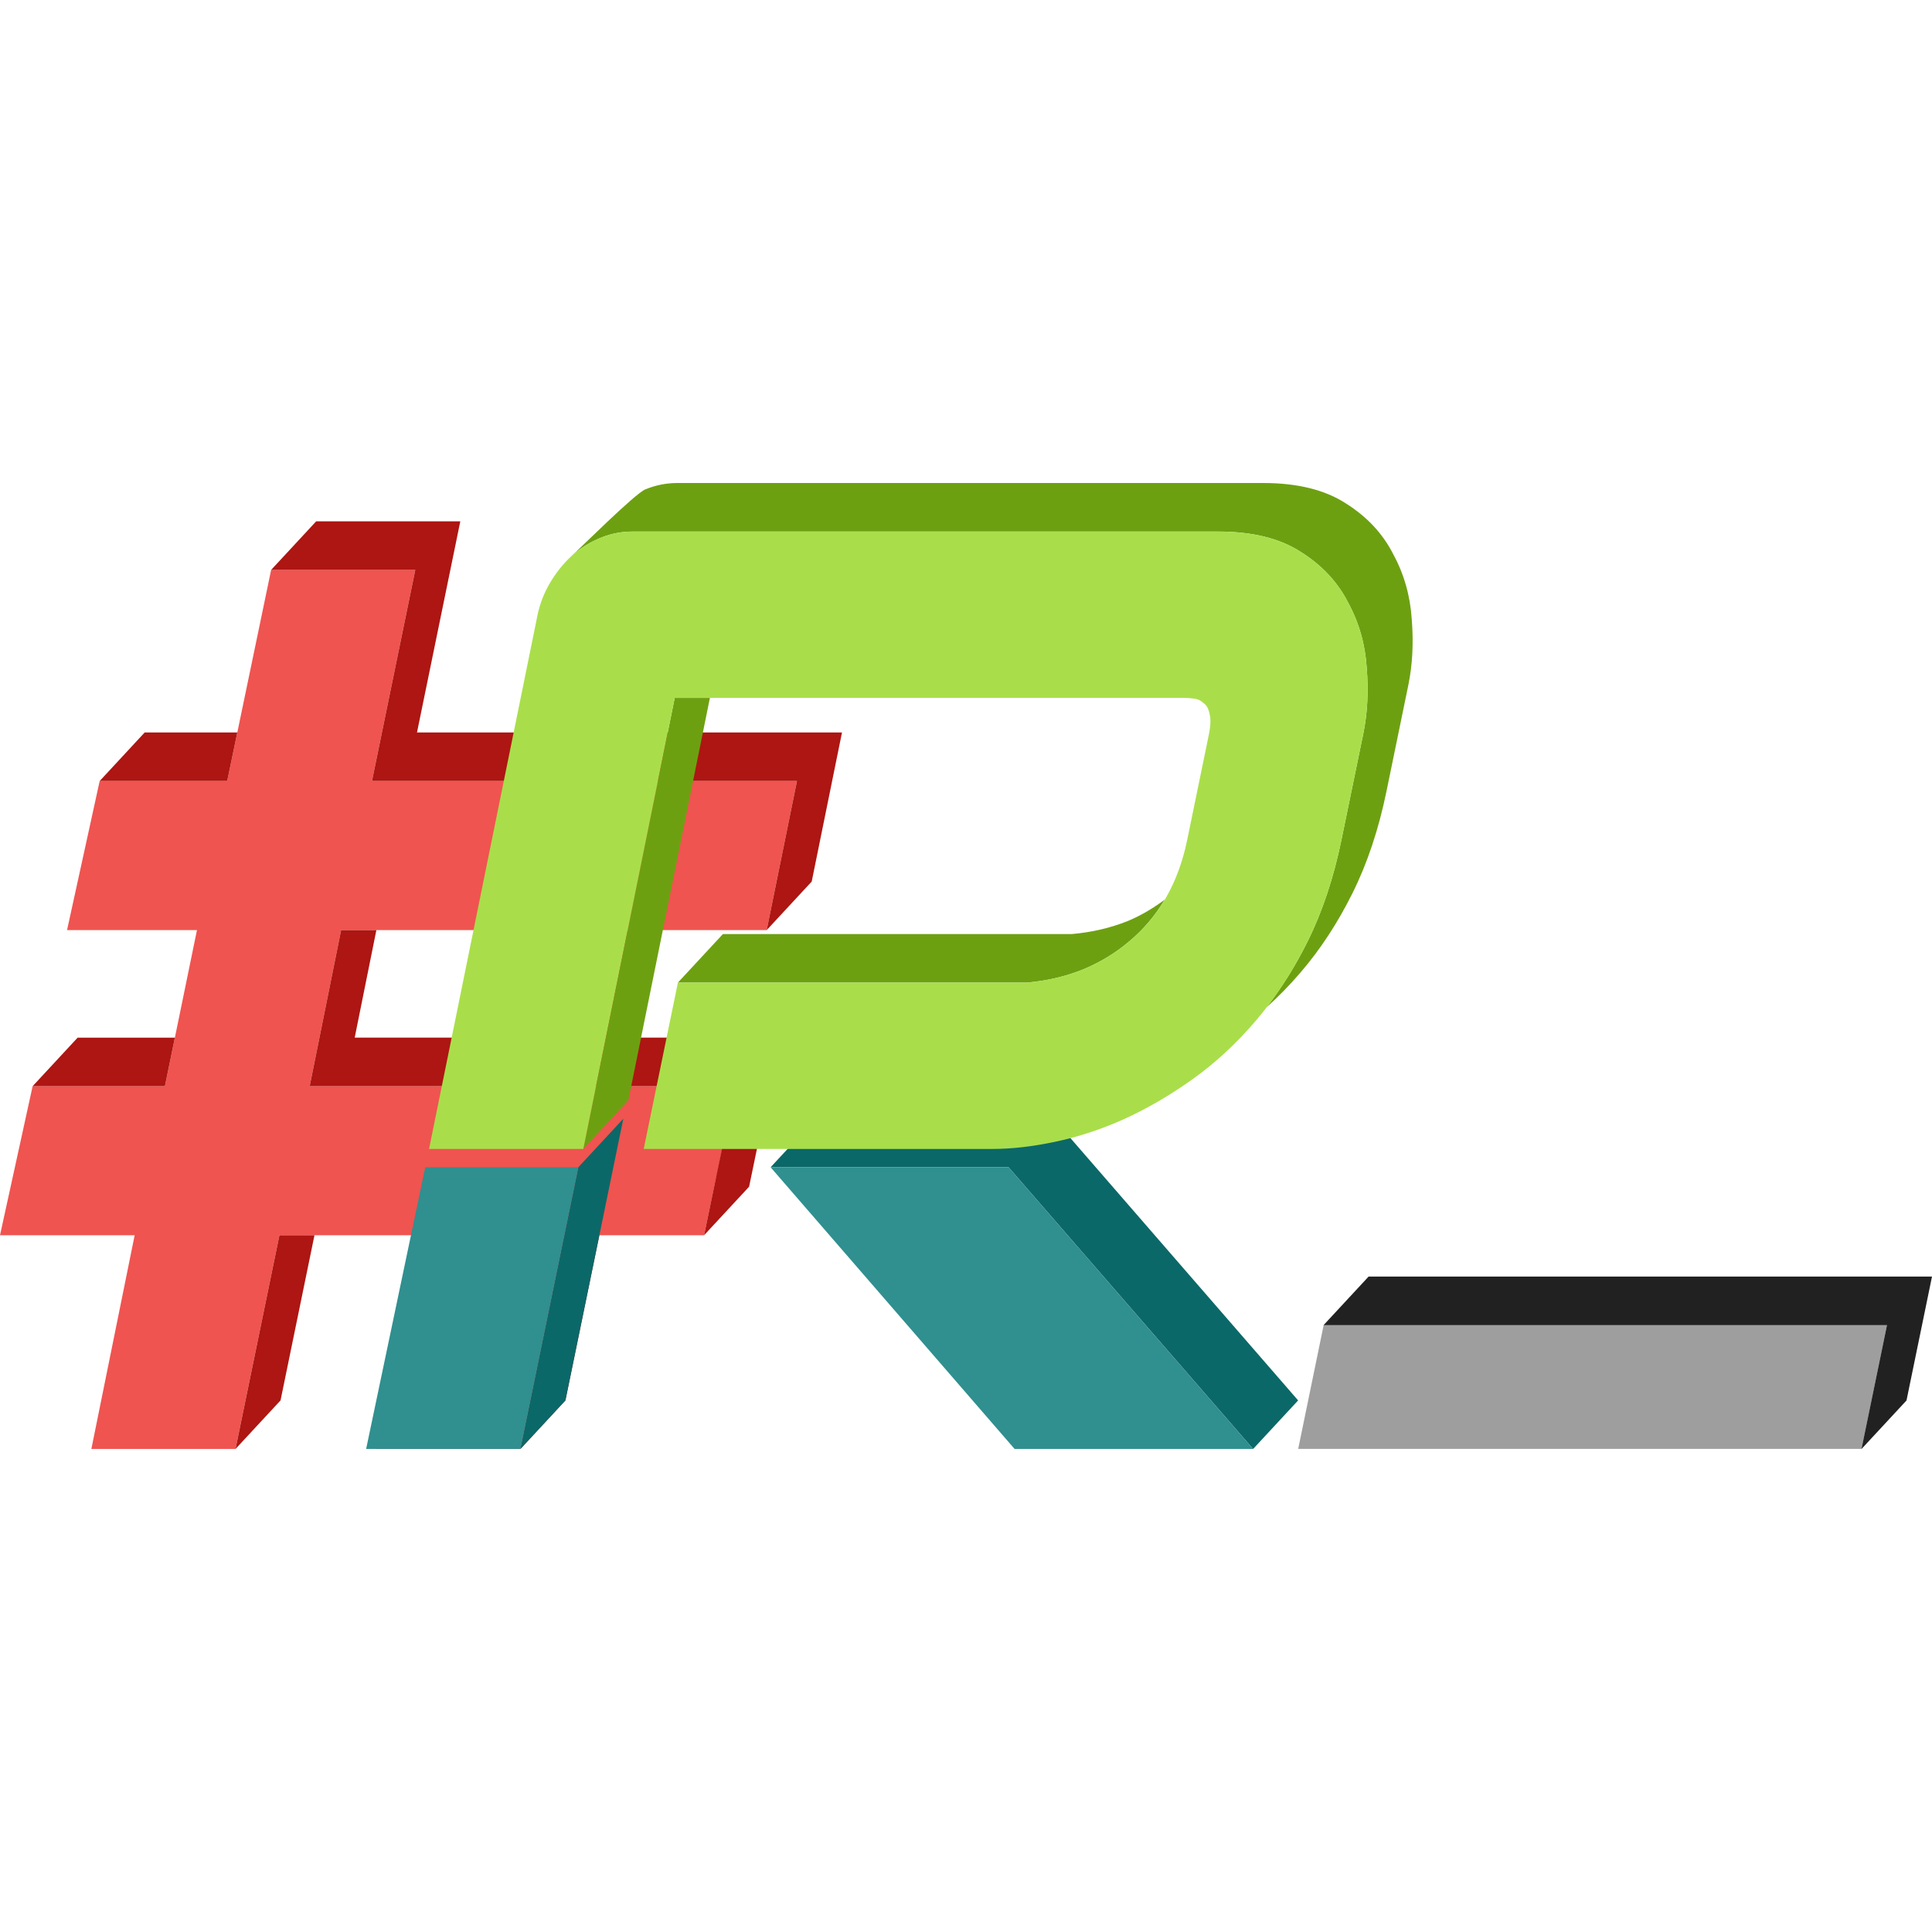
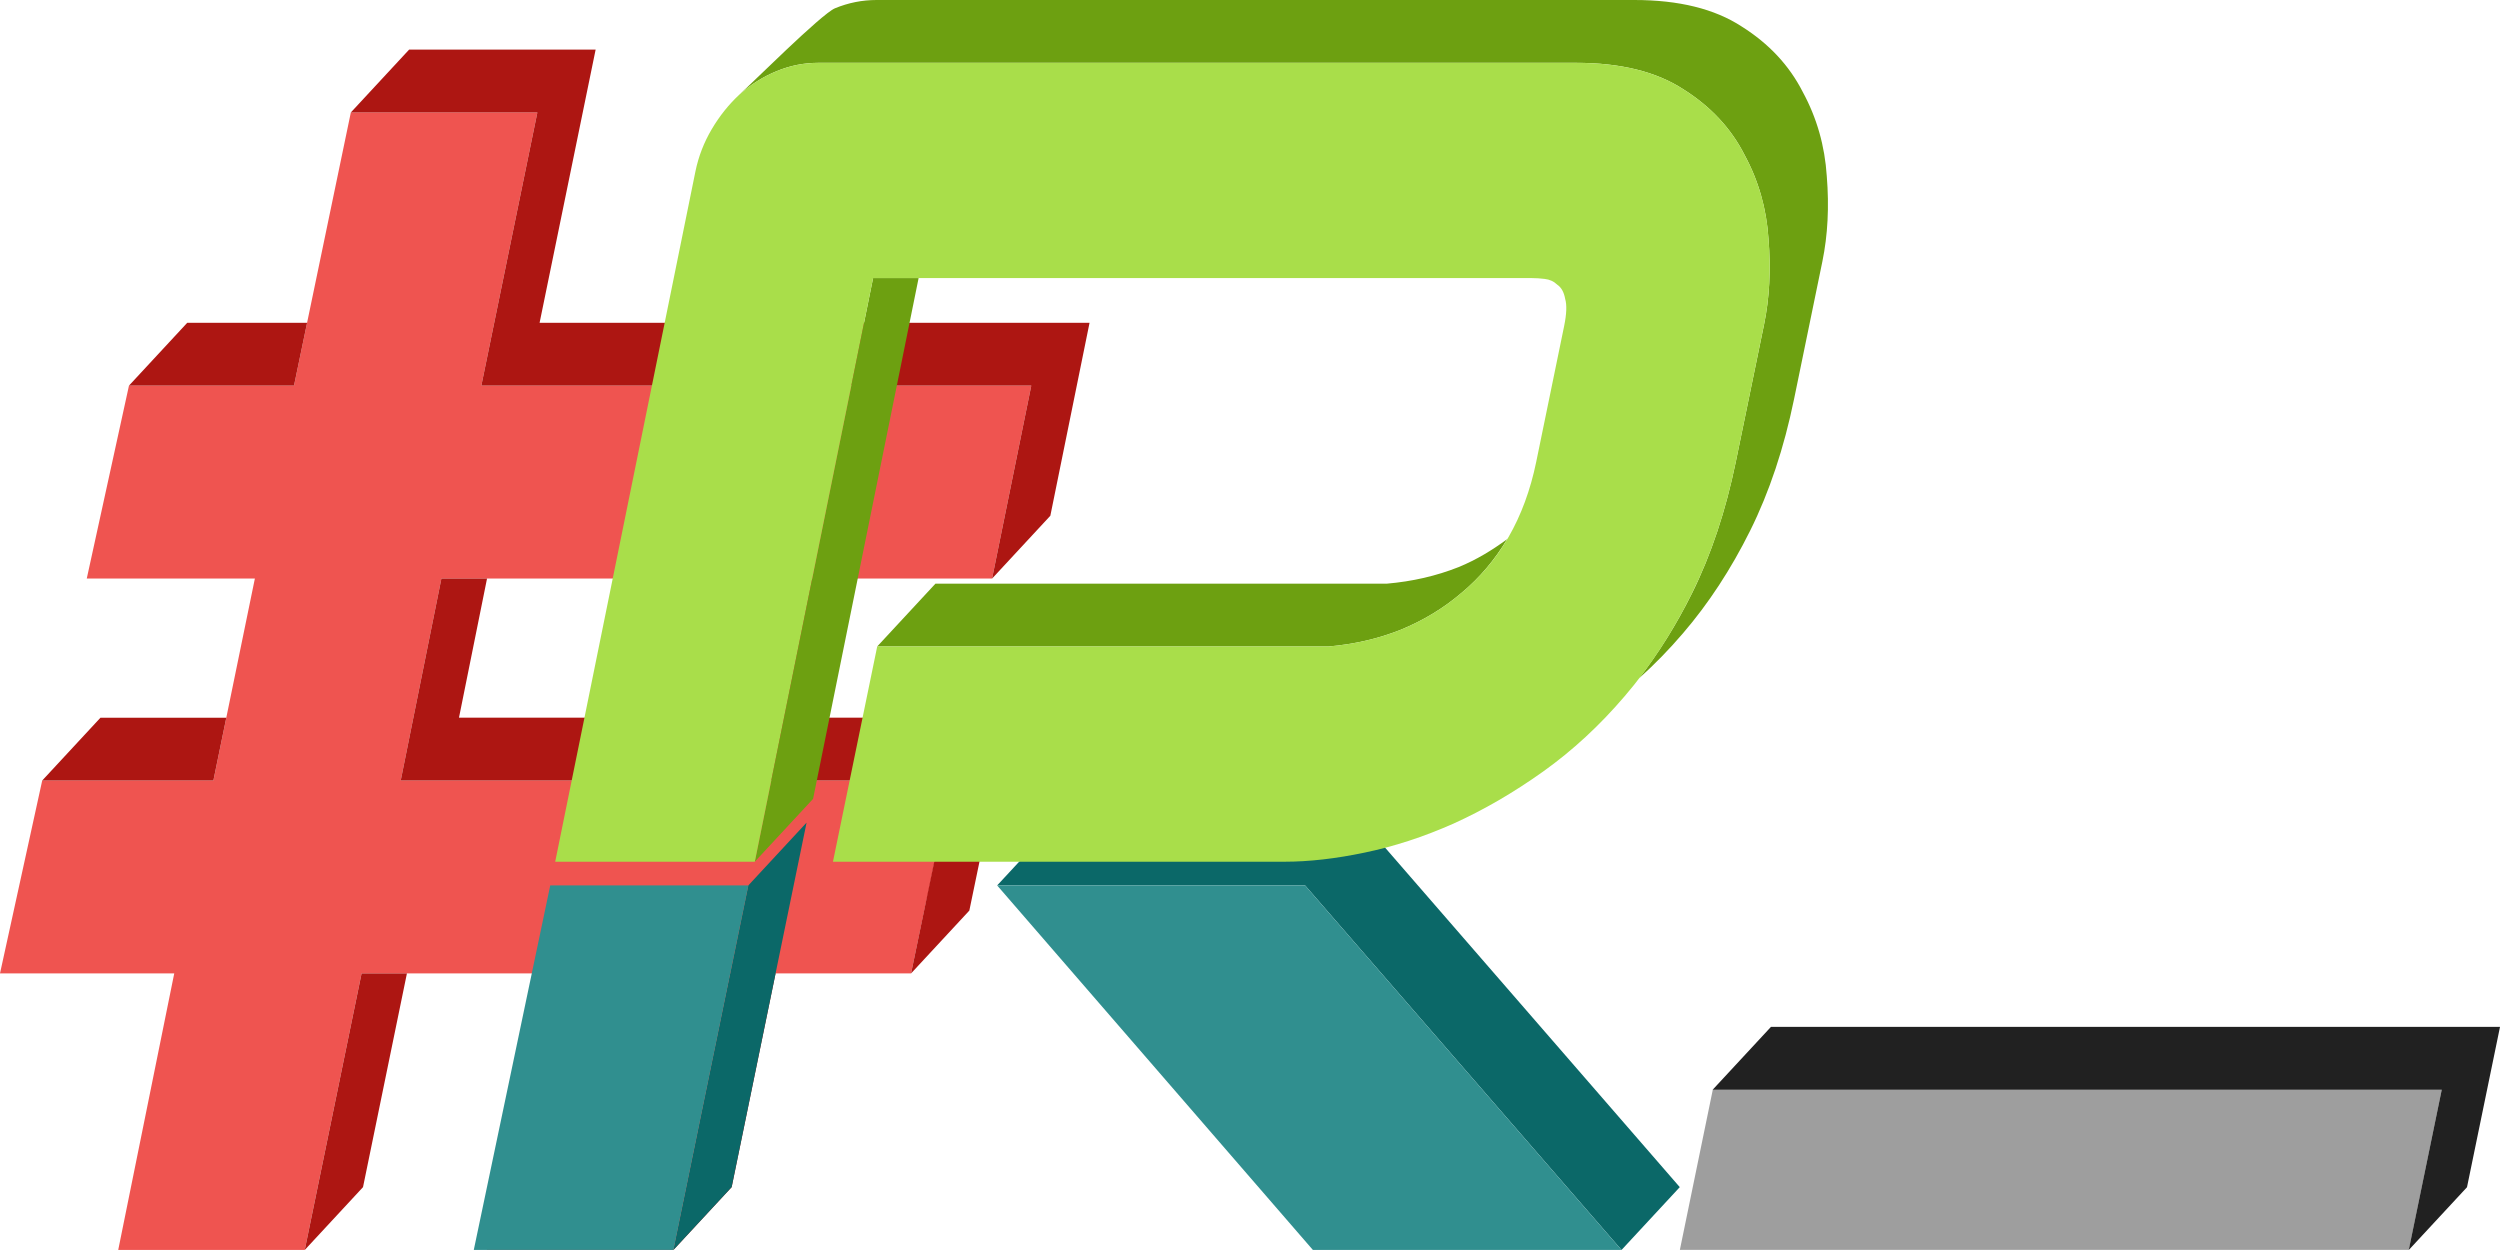
- <svg xmlns="http://www.w3.org/2000/svg" xmlns:ns1="https://launchpad.net/jessyink" xmlns:xlink="http://www.w3.org/1999/xlink" mlns="http://www.w3.org/2000/svg" width="1000mm" height="1000mm" viewBox="0 0 1000 1000" version="1.1" id="svg8">
+ <svg xmlns="http://www.w3.org/2000/svg" xmlns:ns1="https://launchpad.net/jessyink" xmlns:xlink="http://www.w3.org/1999/xlink" mlns="http://www.w3.org/2000/svg" width="1000mm" height="500mm" viewBox="0 0 1000 500" version="1.1" id="svg8">
  <defs id="defs2" />
-   <g id="layer1" transform="translate(-30.39539,963.0308)" ns1:transitionIn="name:pop;length:10000">
-     <g id="root" transform="matrix(44.03497,0,0,47.48617,-1308.065,-1968.541)">
-       <g id="g212">
-         <path id="root-fg" transform="matrix(0.04561244,0,0,0.04561244,30.3954,26.43945)" d="M 69.869,20.768 58.551,71.217 H 25.684 l -8.406,35.631 h 33.479 l -8.26,37.297 H 8.406 L 0,179.764 h 34.701 l -11.158,51.074 h 37.148 l 11.318,-51.074 c 12.004,0.002 24.012,3e-4 36.018,0 h 0.09 l -11.16,51.074 h 37.15 l 11.318,-51.074 h 36.016 c 7.965,-35.62 -2.733,13.182 7.965,-35.619 h -36.188 l 8.102,-37.297 h 36.254 l 7.807,-35.631 h -36.107 c -37.309,0 0,0 -37.309,0 H 95.859 L 107.018,20.768 Z M 87.906,106.848 h 36.254 0.01 l -8.258,37.297 -36.107,2.3e-4 c 2.7,-12.432 5.401,-24.865 8.102,-37.297 z" style="font-style:normal;font-variant:normal;font-weight:normal;font-stretch:normal;font-size:10.583px;line-height:1.25;font-family:Audiowide;-inkscape-font-specification:Audiowide;letter-spacing:0px;word-spacing:0px;fill:#ef5450;fill-opacity:1;stroke:none;stroke-width:7.828" />
-         <path style="font-style:normal;font-variant:normal;font-weight:normal;font-stretch:normal;font-size:10.583px;line-height:1.25;font-family:Audiowide;-inkscape-font-specification:Audiowide;letter-spacing:0px;word-spacing:0px;fill:#ad1612;fill-opacity:1;stroke:none;stroke-width:7.828" d="M 81.471,9.166 69.869,20.768 H 107.018 L 95.859,71.217 c 109.521,0 0,0 109.521,0 l -7.807,35.631 11.602,-11.602 7.807,-35.631 c -109.523,0 0,0 -109.523,0 L 118.619,9.166 Z M 37.285,59.615 25.684,71.217 H 58.551 L 61.156,59.615 Z m 50.621,47.232 -8.102,37.297 h 36.107 0.078 l 2.494,-11.602 H 91.406 l 5.586,-25.695 z m 73.414,0 -8.102,37.297 h 36.188 l -7.965,35.619 c 11.601,-11.601 1.8e-4,0.002 11.602,-11.6 l 7.965,-35.621 h -36.188 l 5.586,-25.695 z M 20.008,132.543 8.406,144.145 h 34.09 l 2.572,-11.602 z m 52.002,47.221 -11.318,51.074 11.602,-11.602 8.746,-39.473 z m 73.416,0 -11.318,51.074 11.602,-11.602 8.746,-39.473 z" transform="matrix(0.04561244,0,0,0.04561244,30.3954,26.43945)" id="root-bg" />
+   <g id="layer1" transform="translate(-30.39544,713.0309)" ns1:transitionIn="name:pop;length:10000">
+     <g id="g1">
+       <g id="root" transform="matrix(44.03497,0,0,47.48617,-1308.065,-1968.541)">
+         <g id="g212">
+           <path id="root-fg" transform="matrix(0.04561244,0,0,0.04561244,30.3954,26.43945)" d="M 69.869,20.768 58.551,71.217 H 25.684 l -8.406,35.631 h 33.479 l -8.26,37.297 H 8.406 L 0,179.764 h 34.701 l -11.158,51.074 h 37.148 l 11.318,-51.074 c 12.004,0.002 24.012,3e-4 36.018,0 h 0.09 l -11.16,51.074 h 37.15 l 11.318,-51.074 h 36.016 c 7.965,-35.62 -2.733,13.182 7.965,-35.619 h -36.188 l 8.102,-37.297 h 36.254 l 7.807,-35.631 h -36.107 c -37.309,0 0,0 -37.309,0 H 95.859 L 107.018,20.768 Z M 87.906,106.848 h 36.254 0.01 l -8.258,37.297 -36.107,2.3e-4 c 2.7,-12.432 5.401,-24.865 8.102,-37.297 z" style="font-style:normal;font-variant:normal;font-weight:normal;font-stretch:normal;font-size:10.583px;line-height:1.25;font-family:Audiowide;-inkscape-font-specification:Audiowide;letter-spacing:0px;word-spacing:0px;fill:#ef5450;fill-opacity:1;stroke:none;stroke-width:7.828" />
+           <path style="font-style:normal;font-variant:normal;font-weight:normal;font-stretch:normal;font-size:10.583px;line-height:1.25;font-family:Audiowide;-inkscape-font-specification:Audiowide;letter-spacing:0px;word-spacing:0px;fill:#ad1612;fill-opacity:1;stroke:none;stroke-width:7.828" d="M 81.471,9.166 69.869,20.768 H 107.018 L 95.859,71.217 c 109.521,0 0,0 109.521,0 l -7.807,35.631 11.602,-11.602 7.807,-35.631 c -109.523,0 0,0 -109.523,0 L 118.619,9.166 Z M 37.285,59.615 25.684,71.217 H 58.551 L 61.156,59.615 Z m 50.621,47.232 -8.102,37.297 h 36.107 0.078 l 2.494,-11.602 H 91.406 l 5.586,-25.695 z m 73.414,0 -8.102,37.297 h 36.188 l -7.965,35.619 c 11.601,-11.601 1.8e-4,0.002 11.602,-11.6 l 7.965,-35.621 h -36.188 l 5.586,-25.695 z M 20.008,132.543 8.406,144.145 h 34.09 l 2.572,-11.602 z m 52.002,47.221 -11.318,51.074 11.602,-11.602 8.746,-39.473 z m 73.416,0 -11.318,51.074 11.602,-11.602 8.746,-39.473 z" transform="matrix(0.04561244,0,0,0.04561244,30.3954,26.43945)" id="root-bg" />
+         </g>
      </g>
+       <path id="letter-r-1-bg" d="m 329.725,-358.86 -29.969,145.812 23.302,-25.128 29.969,-145.812 z" style="font-style:normal;font-variant:normal;font-weight:normal;font-stretch:normal;font-size:10.583px;line-height:1.25;font-family:Audiowide;-inkscape-font-specification:Audiowide;letter-spacing:0px;word-spacing:0px;fill:#0b6868;fill-opacity:1;stroke:none;stroke-width:16.327" />
+       <path id="letter-r-1-fg" d="m 250.49,-358.86 -30.584,145.812 h 79.85 l 29.969,-145.812 z" style="font-style:normal;font-variant:normal;font-weight:normal;font-stretch:normal;font-size:10.583px;line-height:1.25;font-family:Audiowide;-inkscape-font-specification:Audiowide;letter-spacing:0px;word-spacing:0px;fill:#308f8f;fill-opacity:1;stroke:none;stroke-width:16.327" />
+       <path style="font-style:normal;font-variant:normal;font-weight:normal;font-stretch:normal;font-size:10.583px;line-height:1.25;font-family:Audiowide;-inkscape-font-specification:Audiowide;letter-spacing:0px;word-spacing:0px;fill:#0b6868;fill-opacity:1;stroke:none;stroke-width:16.327" d="m 452.561,-383.988 -23.302,25.128 h 123.177 l 126.567,145.812 23.302,-25.128 -126.567,-145.812 z" id="letter-r-2-bg" />
+       <path id="letter-r-2-fg" d="m 429.259,-358.86 126.294,145.812 H 679.003 L 552.436,-358.86 Z" style="font-style:normal;font-variant:normal;font-weight:normal;font-stretch:normal;font-size:10.583px;line-height:1.25;font-family:Audiowide;-inkscape-font-specification:Audiowide;letter-spacing:0px;word-spacing:0px;fill:#308f8f;fill-opacity:1;stroke:none;stroke-width:16.327" />
+       <path style="font-style:normal;font-variant:normal;font-weight:normal;font-stretch:normal;font-size:10.583px;line-height:1.25;font-family:Audiowide;-inkscape-font-specification:Audiowide;letter-spacing:0px;word-spacing:0px;fill:#6da011;fill-opacity:1;stroke:none;stroke-width:16.327" d="m 381.022,-713.031 c -5.732,0 -11.267,1.105 -16.634,3.313 -5.367,2.208 -33.614,30.43 -38.116,34.404 4.502,-3.974 9.447,-7.068 14.814,-9.276 5.367,-2.208 10.902,-3.313 16.634,-3.313 h 303.083 c 17.81,0 32.132,3.536 42.963,10.601 10.876,6.844 19.021,15.562 24.417,26.159 5.646,10.376 8.846,21.624 9.626,33.766 0.984,12.142 0.405,23.513 -1.775,34.109 l -11.31,54.968 c -4.04,19.648 -9.887,37.208 -17.567,52.661 -6.197,12.468 -13.261,23.744 -21.117,33.913 6.116,-5.494 11.98,-11.464 17.545,-17.987 10.23,-11.921 19.194,-25.601 26.875,-41.054 7.681,-15.453 13.528,-33.013 17.567,-52.661 l 11.31,-54.968 c 2.179,-10.597 2.759,-21.967 1.775,-34.109 -0.779,-12.142 -3.979,-23.39 -9.626,-33.766 -5.396,-10.597 -13.541,-19.315 -24.417,-26.159 -10.831,-7.065 -25.152,-10.601 -42.963,-10.601 z m -1.388,111.236 -47.309,233.441 23.302,-25.128 42.212,-208.313 z m 253.635,104.414 c -5.946,4.39 -12.302,8.27 -19.433,11.19 -8.915,3.532 -18.482,5.742 -28.695,6.626 H 404.574 l -23.302,25.128 h 180.566 c 10.213,-0.883 19.78,-3.093 28.695,-6.626 9.165,-3.753 17.346,-8.714 24.553,-14.895 7.179,-5.987 13.223,-13.157 18.182,-21.423 z" id="letter-d-bg" />
+       <path id="letter-d-fg" style="font-style:normal;font-variant:normal;font-weight:normal;font-stretch:normal;font-size:10.583px;line-height:1.25;font-family:Audiowide;-inkscape-font-specification:Audiowide;letter-spacing:0px;word-spacing:0px;fill:#a9de4a;fill-opacity:1;stroke:none;stroke-width:16.327" d="m 724.724,-528.282 c -4.04,19.648 -9.899,37.198 -17.58,52.652 -7.681,15.453 -16.636,29.141 -26.866,41.062 -9.98,11.7 -20.848,21.745 -32.604,30.134 -11.756,8.389 -23.728,15.343 -35.918,20.862 -11.939,5.298 -23.788,9.162 -35.547,11.59 -11.554,2.428 -22.244,3.642 -32.071,3.642 H 421.001 363.578 l 17.7,-86.097 h 180.561 c 10.213,-0.883 19.777,-3.09 28.691,-6.623 9.165,-3.753 17.351,-8.72 24.559,-14.901 7.412,-6.181 13.641,-13.577 18.687,-22.187 5.091,-8.83 8.794,-18.875 11.108,-30.134 l 11.165,-54.308 c 0.998,-4.857 1.133,-8.499 0.405,-10.928 -0.476,-2.649 -1.525,-4.525 -3.142,-5.629 -1.366,-1.324 -3.049,-2.097 -5.051,-2.318 -1.797,-0.223 -3.514,-0.332 -5.152,-0.332 h -263.472 l -47.322,233.458 h -79.84 l 56.104,-276.175 c 1.225,-5.961 3.406,-11.59 6.543,-16.888 3.136,-5.298 6.853,-9.934 11.15,-13.908 4.502,-3.974 9.436,-7.065 14.803,-9.272 5.367,-2.208 10.917,-3.312 16.649,-3.312 h 303.085 c 17.81,0 32.131,3.532 42.962,10.597 10.876,6.844 19.012,15.564 24.408,26.16 5.646,10.376 8.859,21.635 9.638,33.777 0.984,12.142 0.388,23.511 -1.792,34.108 z" />
+       <g id="underscore" transform="matrix(44.03497,0,0,47.48617,-1312.336,-1968.539)">
+         <g transform="matrix(1,0,-0.2216947,1,10.85059,-10.03302)" id="underscore-fg-transform" style="font-style:normal;font-weight:normal;font-size:11.866px;line-height:1.25;font-family:sans-serif;letter-spacing:0px;word-spacing:0px;fill:#9e9e9e;fill-opacity:1;stroke:none;stroke-width:0.297" aria-label="#_">
+           <path id="underscore-fg" style="font-style:normal;font-variant:normal;font-weight:normal;font-stretch:normal;font-family:Audiowide;-inkscape-font-specification:Audiowide;fill:#9e9e9e;fill-opacity:1;stroke-width:0.297" d="m 51.943,47.001 h -6.622 v -1.35 h 6.622 z" />
+         </g>
+         <g transform="matrix(1,0,-0.2216947,1,11.3795,-10.56193)" id="underscore-bg-transform" style="font-style:normal;font-weight:normal;font-size:11.866px;line-height:1.25;font-family:sans-serif;letter-spacing:0px;word-spacing:0px;fill:#212121;fill-opacity:1;stroke:none;stroke-width:0.297" aria-label="#_">
+           <path style="font-style:normal;font-variant:normal;font-weight:normal;font-stretch:normal;font-family:Audiowide;-inkscape-font-specification:Audiowide;fill:#212121;fill-opacity:1;stroke-width:1.121" d="m 11.105,61.59 -2,2 H 34.135 l -1.133,5.104 2,-2 1.133,-5.104 z" transform="matrix(0.2645833,0,0.05865671,0.2645833,38.76945,29.35564)" id="underscore-bg" />
+         </g>
+       </g>
+       <g id="root-3" transform="matrix(44.03497,0,0,47.48617,-1160.608,-1968.541)" />
    </g>
-     <path id="letter-r-1-bg" d="m 329.725,-358.86 -29.969,145.812 23.302,-25.128 29.969,-145.812 z" style="font-style:normal;font-variant:normal;font-weight:normal;font-stretch:normal;font-size:10.583px;line-height:1.25;font-family:Audiowide;-inkscape-font-specification:Audiowide;letter-spacing:0px;word-spacing:0px;fill:#0b6868;fill-opacity:1;stroke:none;stroke-width:16.327" />
-     <path id="letter-r-1-fg" d="m 250.49,-358.86 -30.584,145.812 h 79.85 l 29.969,-145.812 z" style="font-style:normal;font-variant:normal;font-weight:normal;font-stretch:normal;font-size:10.583px;line-height:1.25;font-family:Audiowide;-inkscape-font-specification:Audiowide;letter-spacing:0px;word-spacing:0px;fill:#308f8f;fill-opacity:1;stroke:none;stroke-width:16.327" />
-     <path style="font-style:normal;font-variant:normal;font-weight:normal;font-stretch:normal;font-size:10.583px;line-height:1.25;font-family:Audiowide;-inkscape-font-specification:Audiowide;letter-spacing:0px;word-spacing:0px;fill:#0b6868;fill-opacity:1;stroke:none;stroke-width:16.327" d="m 452.561,-383.988 -23.302,25.128 h 123.177 l 126.567,145.812 23.302,-25.128 -126.567,-145.812 z" id="letter-r-2-bg" />
-     <path id="letter-r-2-fg" d="m 429.259,-358.86 126.294,145.812 H 679.003 L 552.436,-358.86 Z" style="font-style:normal;font-variant:normal;font-weight:normal;font-stretch:normal;font-size:10.583px;line-height:1.25;font-family:Audiowide;-inkscape-font-specification:Audiowide;letter-spacing:0px;word-spacing:0px;fill:#308f8f;fill-opacity:1;stroke:none;stroke-width:16.327" />
-     <path style="font-style:normal;font-variant:normal;font-weight:normal;font-stretch:normal;font-size:10.583px;line-height:1.25;font-family:Audiowide;-inkscape-font-specification:Audiowide;letter-spacing:0px;word-spacing:0px;fill:#6da011;fill-opacity:1;stroke:none;stroke-width:16.327" d="m 381.022,-713.031 c -5.732,0 -11.267,1.105 -16.634,3.313 -5.367,2.208 -33.614,30.43 -38.116,34.404 4.502,-3.974 9.447,-7.068 14.814,-9.276 5.367,-2.208 10.902,-3.313 16.634,-3.313 h 303.083 c 17.81,0 32.132,3.536 42.963,10.601 10.876,6.844 19.021,15.562 24.417,26.159 5.646,10.376 8.846,21.624 9.626,33.766 0.984,12.142 0.405,23.513 -1.775,34.109 l -11.31,54.968 c -4.04,19.648 -9.887,37.208 -17.567,52.661 -6.197,12.468 -13.261,23.744 -21.117,33.913 6.116,-5.494 11.98,-11.464 17.545,-17.987 10.23,-11.921 19.194,-25.601 26.875,-41.054 7.681,-15.453 13.528,-33.013 17.567,-52.661 l 11.31,-54.968 c 2.179,-10.597 2.759,-21.967 1.775,-34.109 -0.779,-12.142 -3.979,-23.39 -9.626,-33.766 -5.396,-10.597 -13.541,-19.315 -24.417,-26.159 -10.831,-7.065 -25.152,-10.601 -42.963,-10.601 z m -1.388,111.236 -47.309,233.441 23.302,-25.128 42.212,-208.313 z m 253.635,104.414 c -5.946,4.39 -12.302,8.27 -19.433,11.19 -8.915,3.532 -18.482,5.742 -28.695,6.626 H 404.574 l -23.302,25.128 h 180.566 c 10.213,-0.883 19.78,-3.093 28.695,-6.626 9.165,-3.753 17.346,-8.714 24.553,-14.895 7.179,-5.987 13.223,-13.157 18.182,-21.423 z" id="letter-d-bg" />
-     <path id="letter-d-fg" style="font-style:normal;font-variant:normal;font-weight:normal;font-stretch:normal;font-size:10.583px;line-height:1.25;font-family:Audiowide;-inkscape-font-specification:Audiowide;letter-spacing:0px;word-spacing:0px;fill:#a9de4a;fill-opacity:1;stroke:none;stroke-width:16.327" d="m 724.724,-528.282 c -4.04,19.648 -9.899,37.198 -17.58,52.652 -7.681,15.453 -16.636,29.141 -26.866,41.062 -9.98,11.7 -20.848,21.745 -32.604,30.134 -11.756,8.389 -23.728,15.343 -35.918,20.862 -11.939,5.298 -23.788,9.162 -35.547,11.59 -11.554,2.428 -22.244,3.642 -32.071,3.642 H 421.001 363.578 l 17.7,-86.097 h 180.561 c 10.213,-0.883 19.777,-3.09 28.691,-6.623 9.165,-3.753 17.351,-8.72 24.559,-14.901 7.412,-6.181 13.641,-13.577 18.687,-22.187 5.091,-8.83 8.794,-18.875 11.108,-30.134 l 11.165,-54.308 c 0.998,-4.857 1.133,-8.499 0.405,-10.928 -0.476,-2.649 -1.525,-4.525 -3.142,-5.629 -1.366,-1.324 -3.049,-2.097 -5.051,-2.318 -1.797,-0.223 -3.514,-0.332 -5.152,-0.332 h -263.472 l -47.322,233.458 h -79.84 l 56.104,-276.175 c 1.225,-5.961 3.406,-11.59 6.543,-16.888 3.136,-5.298 6.853,-9.934 11.15,-13.908 4.502,-3.974 9.436,-7.065 14.803,-9.272 5.367,-2.208 10.917,-3.312 16.649,-3.312 h 303.085 c 17.81,0 32.131,3.532 42.962,10.597 10.876,6.844 19.012,15.564 24.408,26.16 5.646,10.376 8.859,21.635 9.638,33.777 0.984,12.142 0.388,23.511 -1.792,34.108 z" />
-     <g id="underscore" transform="matrix(44.03497,0,0,47.48617,-1312.336,-1968.539)">
-       <g transform="matrix(1,0,-0.2216947,1,10.85059,-10.03302)" id="underscore-fg-transform" style="font-style:normal;font-weight:normal;font-size:11.866px;line-height:1.25;font-family:sans-serif;letter-spacing:0px;word-spacing:0px;fill:#9e9e9e;fill-opacity:1;stroke:none;stroke-width:0.297" aria-label="#_">
-         <path id="underscore-fg" style="font-style:normal;font-variant:normal;font-weight:normal;font-stretch:normal;font-family:Audiowide;-inkscape-font-specification:Audiowide;fill:#9e9e9e;fill-opacity:1;stroke-width:0.297" d="m 51.943,47.001 h -6.622 v -1.35 h 6.622 z" />
-       </g>
-       <g transform="matrix(1,0,-0.2216947,1,11.3795,-10.56193)" id="underscore-bg-transform" style="font-style:normal;font-weight:normal;font-size:11.866px;line-height:1.25;font-family:sans-serif;letter-spacing:0px;word-spacing:0px;fill:#212121;fill-opacity:1;stroke:none;stroke-width:0.297" aria-label="#_">
-         <path style="font-style:normal;font-variant:normal;font-weight:normal;font-stretch:normal;font-family:Audiowide;-inkscape-font-specification:Audiowide;fill:#212121;fill-opacity:1;stroke-width:1.121" d="m 11.105,61.59 -2,2 H 34.135 l -1.133,5.104 2,-2 1.133,-5.104 z" transform="matrix(0.2645833,0,0.05865671,0.2645833,38.76945,29.35564)" id="underscore-bg" />
-       </g>
-     </g>
-     <g id="root-3" transform="matrix(44.03497,0,0,47.48617,-1160.608,-1968.541)" />
  </g>
  <animate xlink:href="#root" dur="12s" begin="0s" />
</svg>
